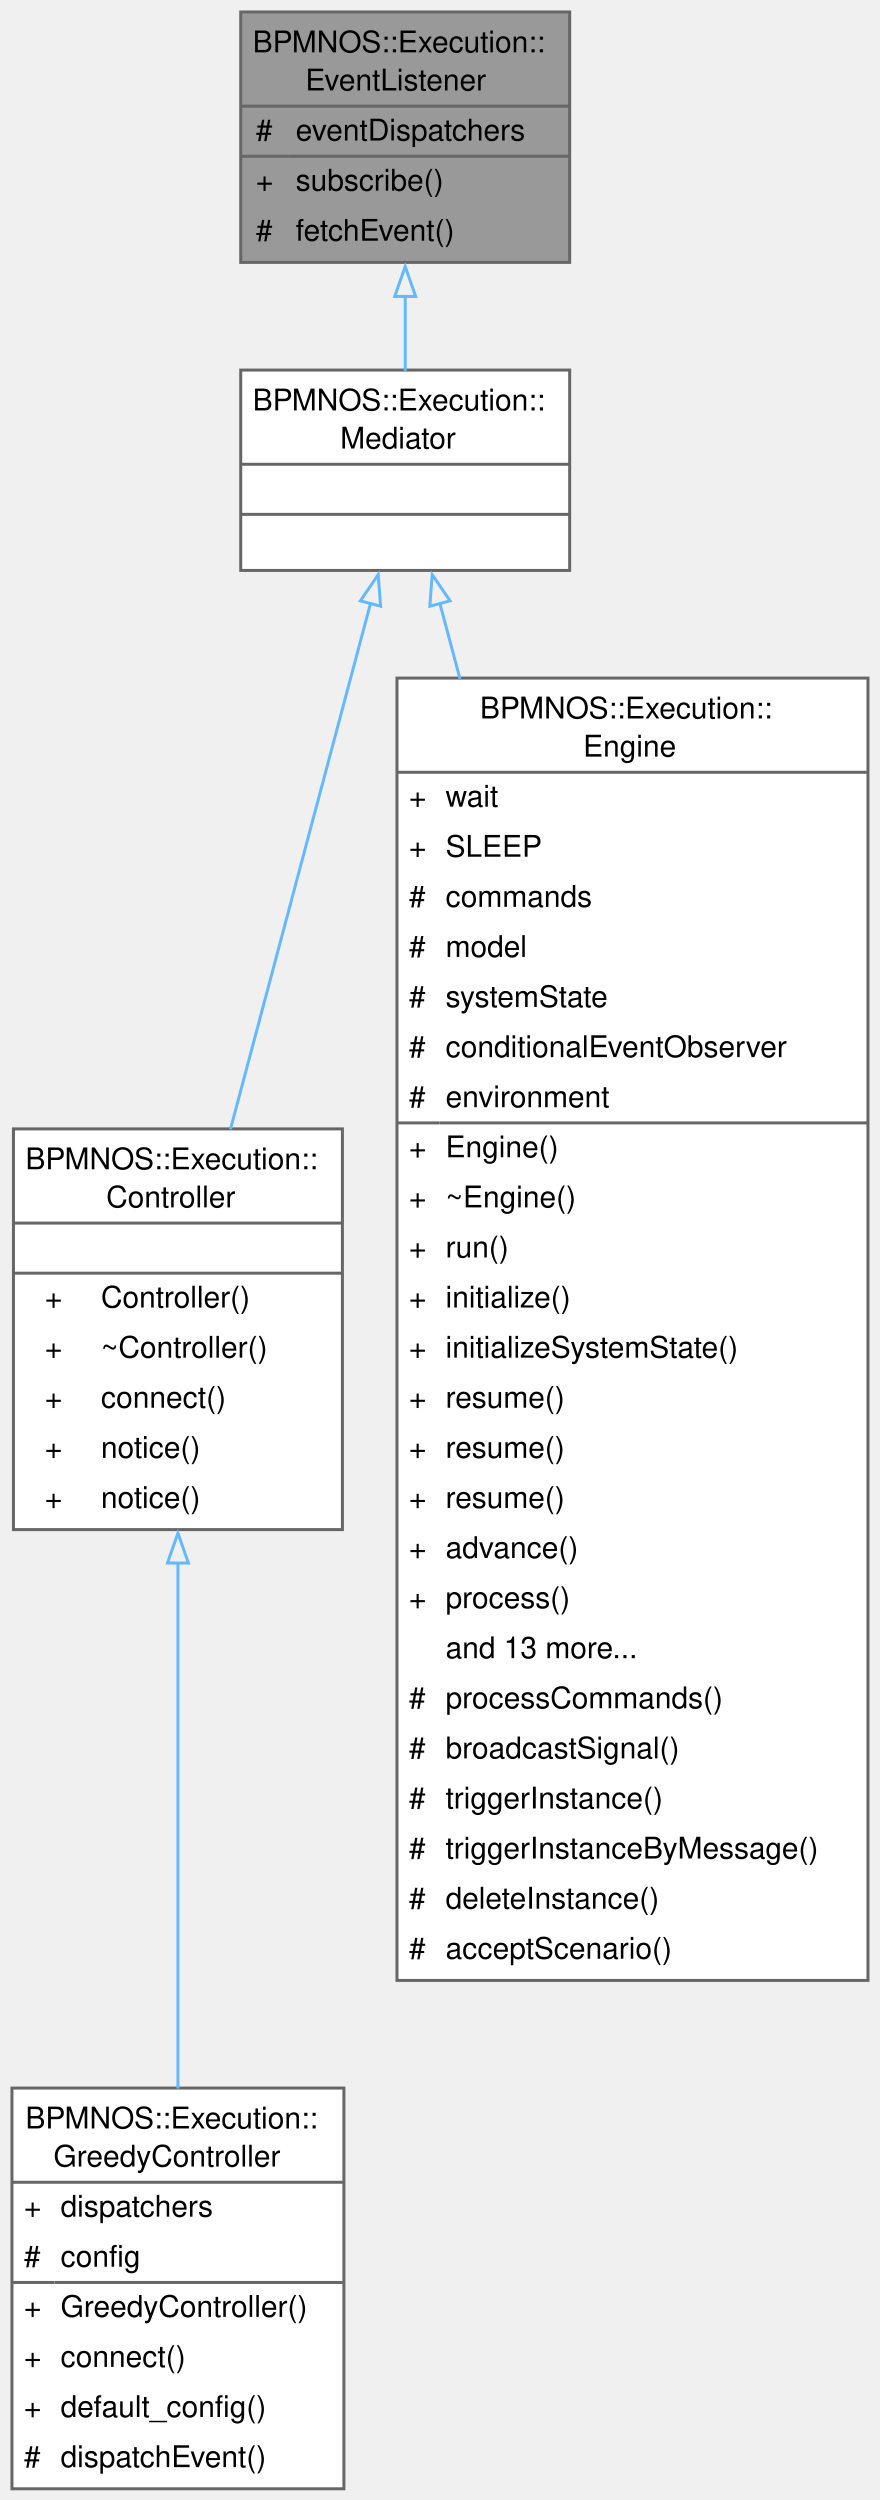
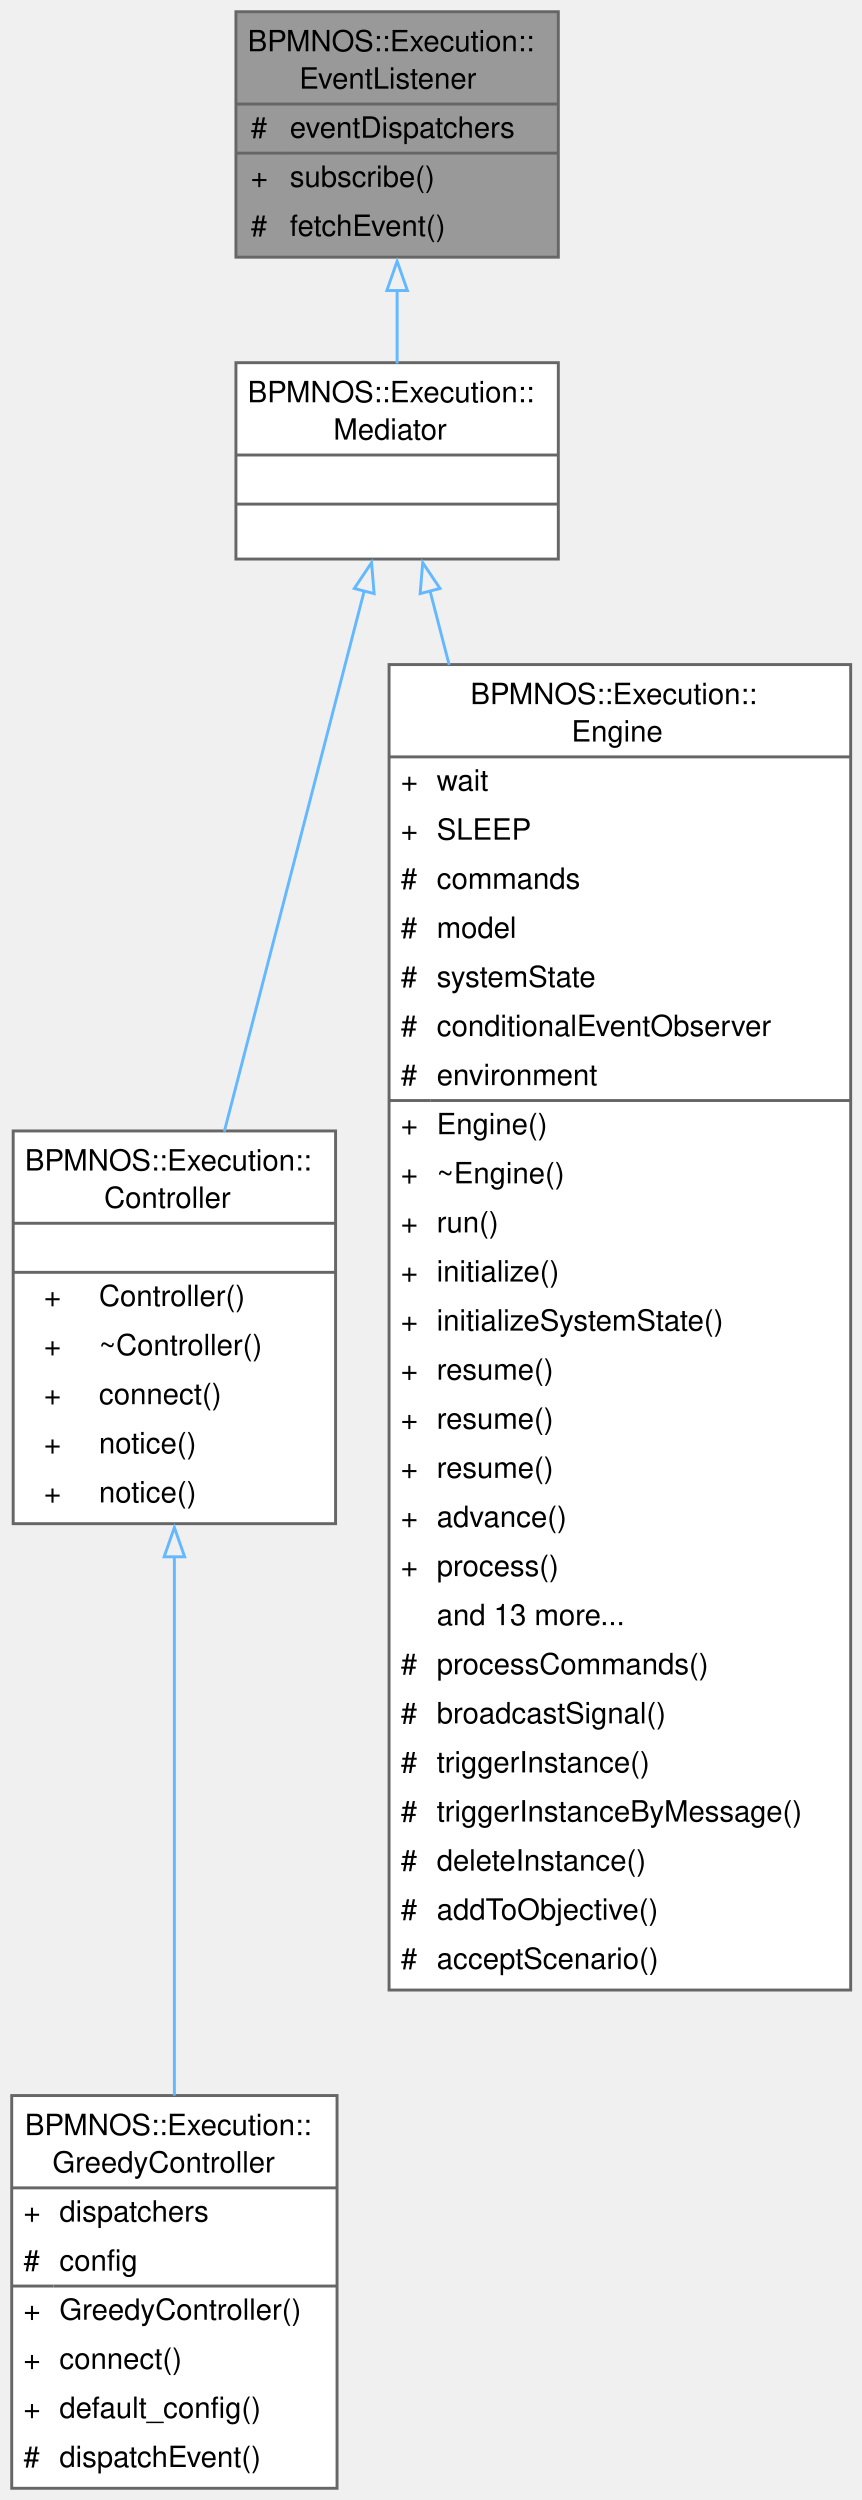
- <svg xmlns="http://www.w3.org/2000/svg" xmlns:xlink="http://www.w3.org/1999/xlink" width="294pt" height="836pt" viewBox="0.00 0.00 294.00 836.00">
-   <g id="graph0" class="graph" transform="scale(1 1) rotate(0) translate(4 832.25)">
+ <svg xmlns="http://www.w3.org/2000/svg" xmlns:xlink="http://www.w3.org/1999/xlink" width="294pt" height="853pt" viewBox="0.00 0.00 294.00 853.00">
+   <g id="graph0" class="graph" transform="scale(1 1) rotate(0) translate(4 849)">
    <g id="Node000001" class="node">
      <g id="a_Node000001">
        <a xlink:title=" ">
-           <polygon fill="#999999" stroke="none" points="186.5,-828.25 76.5,-828.25 76.5,-744.5 186.5,-744.5 186.5,-828.25" />
-           <text xml:space="preserve" text-anchor="start" x="80.5" y="-814.75" font-family="Helvetica,sans-Serif" font-size="10.00">BPMNOS::Execution::</text>
-           <text xml:space="preserve" text-anchor="start" x="98.12" y="-802" font-family="Helvetica,sans-Serif" font-size="10.00">EventListener</text>
-           <text xml:space="preserve" text-anchor="start" x="81.56" y="-785.25" font-family="Helvetica,sans-Serif" font-size="10.00">#</text>
-           <text xml:space="preserve" text-anchor="start" x="94.88" y="-785.25" font-family="Helvetica,sans-Serif" font-size="10.00">eventDispatchers</text>
-           <text xml:space="preserve" text-anchor="start" x="81.56" y="-768.5" font-family="Helvetica,sans-Serif" font-size="10.00">+</text>
-           <text xml:space="preserve" text-anchor="start" x="94.88" y="-768.5" font-family="Helvetica,sans-Serif" font-size="10.00">subscribe()</text>
-           <text xml:space="preserve" text-anchor="start" x="81.56" y="-751.75" font-family="Helvetica,sans-Serif" font-size="10.00">#</text>
-           <text xml:space="preserve" text-anchor="start" x="94.88" y="-751.75" font-family="Helvetica,sans-Serif" font-size="10.00">fetchEvent()</text>
-           <polygon fill="#666666" stroke="#666666" points="76.5,-796.75 76.5,-796.75 186.5,-796.75 186.5,-796.75 76.5,-796.75" />
-           <polygon fill="#666666" stroke="#666666" points="76.5,-780 76.5,-780 92.88,-780 92.88,-780 76.5,-780" />
-           <polygon fill="#666666" stroke="#666666" points="92.88,-780 92.88,-780 186.5,-780 186.5,-780 92.88,-780" />
-           <polygon fill="none" stroke="#666666" points="76.5,-744.5 76.5,-828.25 186.5,-828.25 186.5,-744.5 76.5,-744.5" />
+           <polygon fill="#999999" stroke="none" points="186.5,-845 76.5,-845 76.5,-761.25 186.5,-761.25 186.5,-845" />
+           <text xml:space="preserve" text-anchor="start" x="80.5" y="-831.5" font-family="Helvetica,sans-Serif" font-size="10.00">BPMNOS::Execution::</text>
+           <text xml:space="preserve" text-anchor="start" x="98.12" y="-818.75" font-family="Helvetica,sans-Serif" font-size="10.00">EventListener</text>
+           <text xml:space="preserve" text-anchor="start" x="81.56" y="-802" font-family="Helvetica,sans-Serif" font-size="10.00">#</text>
+           <text xml:space="preserve" text-anchor="start" x="94.88" y="-802" font-family="Helvetica,sans-Serif" font-size="10.00">eventDispatchers</text>
+           <text xml:space="preserve" text-anchor="start" x="81.56" y="-785.25" font-family="Helvetica,sans-Serif" font-size="10.00">+</text>
+           <text xml:space="preserve" text-anchor="start" x="94.88" y="-785.25" font-family="Helvetica,sans-Serif" font-size="10.00">subscribe()</text>
+           <text xml:space="preserve" text-anchor="start" x="81.56" y="-768.5" font-family="Helvetica,sans-Serif" font-size="10.00">#</text>
+           <text xml:space="preserve" text-anchor="start" x="94.88" y="-768.5" font-family="Helvetica,sans-Serif" font-size="10.00">fetchEvent()</text>
+           <polygon fill="#666666" stroke="#666666" points="76.5,-813.5 76.5,-813.5 186.5,-813.5 186.5,-813.5 76.5,-813.5" />
+           <polygon fill="#666666" stroke="#666666" points="76.5,-796.75 76.5,-796.75 92.88,-796.75 92.88,-796.75 76.5,-796.75" />
+           <polygon fill="#666666" stroke="#666666" points="92.88,-796.75 92.88,-796.75 186.5,-796.75 186.5,-796.75 92.88,-796.75" />
+           <polygon fill="none" stroke="#666666" points="76.5,-761.25 76.5,-845 186.5,-845 186.5,-761.25 76.5,-761.25" />
        </a>
      </g>
    </g>
    <g id="Node000002" class="node">
      <g id="a_Node000002">
        <a xlink:href="structBPMNOS_1_1Execution_1_1Mediator.html" target="_top" xlink:title="Represents an abstract base class for a class that is an event listener and notifier.">
-           <polygon fill="white" stroke="none" points="186.5,-708.5 76.5,-708.5 76.5,-641.5 186.5,-641.5 186.5,-708.5" />
-           <text xml:space="preserve" text-anchor="start" x="80.5" y="-695" font-family="Helvetica,sans-Serif" font-size="10.00">BPMNOS::Execution::</text>
-           <text xml:space="preserve" text-anchor="start" x="109.75" y="-682.25" font-family="Helvetica,sans-Serif" font-size="10.00">Mediator</text>
+           <polygon fill="white" stroke="none" points="186.5,-725.25 76.5,-725.25 76.5,-658.25 186.5,-658.25 186.5,-725.25" />
+           <text xml:space="preserve" text-anchor="start" x="80.5" y="-711.75" font-family="Helvetica,sans-Serif" font-size="10.00">BPMNOS::Execution::</text>
+           <text xml:space="preserve" text-anchor="start" x="109.75" y="-699" font-family="Helvetica,sans-Serif" font-size="10.00">Mediator</text>
+           <text xml:space="preserve" text-anchor="start" x="130" y="-682.25" font-family="Helvetica,sans-Serif" font-size="10.00"> </text>
          <text xml:space="preserve" text-anchor="start" x="130" y="-665.5" font-family="Helvetica,sans-Serif" font-size="10.00"> </text>
-           <text xml:space="preserve" text-anchor="start" x="130" y="-648.75" font-family="Helvetica,sans-Serif" font-size="10.00"> </text>
+           <polygon fill="#666666" stroke="#666666" points="76.5,-693.75 76.5,-693.75 186.5,-693.75 186.5,-693.75 76.5,-693.75" />
          <polygon fill="#666666" stroke="#666666" points="76.5,-677 76.5,-677 186.5,-677 186.5,-677 76.5,-677" />
-           <polygon fill="#666666" stroke="#666666" points="76.5,-660.25 76.5,-660.25 186.5,-660.25 186.5,-660.25 76.5,-660.25" />
-           <polygon fill="none" stroke="#666666" points="76.5,-641.5 76.5,-708.5 186.5,-708.5 186.5,-641.5 76.5,-641.5" />
+           <polygon fill="none" stroke="#666666" points="76.5,-658.25 76.5,-725.25 186.5,-725.25 186.5,-658.25 76.5,-658.25" />
        </a>
      </g>
    </g>
    <g id="edge1_Node000001_Node000002" class="edge">
      <g id="a_edge1_Node000001_Node000002">
        <a xlink:title=" ">
-           <path fill="none" stroke="#63b8ff" d="M131.5,-733.17C131.5,-724.66 131.5,-716.07 131.5,-708.22" />
-           <polygon fill="none" stroke="#63b8ff" points="128,-733.13 131.5,-743.13 135,-733.13 128,-733.13" />
+           <path fill="none" stroke="#63b8ff" d="M131.5,-749.92C131.5,-741.41 131.5,-732.82 131.5,-724.97" />
+           <polygon fill="none" stroke="#63b8ff" points="128,-749.88 131.5,-759.88 135,-749.88 128,-749.88" />
        </a>
      </g>
    </g>
    <g id="Node000003" class="node">
      <g id="a_Node000003">
        <a xlink:href="classBPMNOS_1_1Execution_1_1Controller.html" target="_top" xlink:title="Base class for an execution controller which dispatches events to the engine and listens to notificat...">
-           <polygon fill="white" stroke="none" points="110.5,-454.75 0.5,-454.75 0.5,-320.75 110.5,-320.75 110.5,-454.75" />
-           <text xml:space="preserve" text-anchor="start" x="4.5" y="-441.25" font-family="Helvetica,sans-Serif" font-size="10.00">BPMNOS::Execution::</text>
-           <text xml:space="preserve" text-anchor="start" x="31.5" y="-428.5" font-family="Helvetica,sans-Serif" font-size="10.00">Controller</text>
-           <text xml:space="preserve" text-anchor="start" x="54" y="-411.75" font-family="Helvetica,sans-Serif" font-size="10.00"> </text>
-           <text xml:space="preserve" text-anchor="start" x="11" y="-395" font-family="Helvetica,sans-Serif" font-size="10.00">+</text>
-           <text xml:space="preserve" text-anchor="start" x="29.75" y="-395" font-family="Helvetica,sans-Serif" font-size="10.00">Controller()</text>
-           <text xml:space="preserve" text-anchor="start" x="11" y="-378.25" font-family="Helvetica,sans-Serif" font-size="10.00">+</text>
-           <text xml:space="preserve" text-anchor="start" x="29.75" y="-378.25" font-family="Helvetica,sans-Serif" font-size="10.00">~Controller()</text>
-           <text xml:space="preserve" text-anchor="start" x="11" y="-361.5" font-family="Helvetica,sans-Serif" font-size="10.00">+</text>
-           <text xml:space="preserve" text-anchor="start" x="29.75" y="-361.5" font-family="Helvetica,sans-Serif" font-size="10.00">connect()</text>
-           <text xml:space="preserve" text-anchor="start" x="11" y="-344.75" font-family="Helvetica,sans-Serif" font-size="10.00">+</text>
-           <text xml:space="preserve" text-anchor="start" x="29.75" y="-344.75" font-family="Helvetica,sans-Serif" font-size="10.00">notice()</text>
-           <text xml:space="preserve" text-anchor="start" x="11" y="-328" font-family="Helvetica,sans-Serif" font-size="10.00">+</text>
-           <text xml:space="preserve" text-anchor="start" x="29.75" y="-328" font-family="Helvetica,sans-Serif" font-size="10.00">notice()</text>
-           <polygon fill="#666666" stroke="#666666" points="0.5,-423.25 0.5,-423.25 110.5,-423.25 110.5,-423.25 0.5,-423.25" />
-           <polygon fill="#666666" stroke="#666666" points="0.5,-406.5 0.5,-406.5 110.5,-406.5 110.5,-406.5 0.5,-406.5" />
-           <polygon fill="none" stroke="#666666" points="0.5,-320.75 0.5,-454.75 110.5,-454.75 110.5,-320.75 0.5,-320.75" />
+           <polygon fill="white" stroke="none" points="110.5,-463.12 0.5,-463.12 0.5,-329.12 110.5,-329.12 110.5,-463.12" />
+           <text xml:space="preserve" text-anchor="start" x="4.5" y="-449.62" font-family="Helvetica,sans-Serif" font-size="10.00">BPMNOS::Execution::</text>
+           <text xml:space="preserve" text-anchor="start" x="31.5" y="-436.88" font-family="Helvetica,sans-Serif" font-size="10.00">Controller</text>
+           <text xml:space="preserve" text-anchor="start" x="54" y="-420.12" font-family="Helvetica,sans-Serif" font-size="10.00"> </text>
+           <text xml:space="preserve" text-anchor="start" x="11" y="-403.38" font-family="Helvetica,sans-Serif" font-size="10.00">+</text>
+           <text xml:space="preserve" text-anchor="start" x="29.75" y="-403.38" font-family="Helvetica,sans-Serif" font-size="10.00">Controller()</text>
+           <text xml:space="preserve" text-anchor="start" x="11" y="-386.62" font-family="Helvetica,sans-Serif" font-size="10.00">+</text>
+           <text xml:space="preserve" text-anchor="start" x="29.75" y="-386.62" font-family="Helvetica,sans-Serif" font-size="10.00">~Controller()</text>
+           <text xml:space="preserve" text-anchor="start" x="11" y="-369.88" font-family="Helvetica,sans-Serif" font-size="10.00">+</text>
+           <text xml:space="preserve" text-anchor="start" x="29.75" y="-369.88" font-family="Helvetica,sans-Serif" font-size="10.00">connect()</text>
+           <text xml:space="preserve" text-anchor="start" x="11" y="-353.12" font-family="Helvetica,sans-Serif" font-size="10.00">+</text>
+           <text xml:space="preserve" text-anchor="start" x="29.75" y="-353.12" font-family="Helvetica,sans-Serif" font-size="10.00">notice()</text>
+           <text xml:space="preserve" text-anchor="start" x="11" y="-336.38" font-family="Helvetica,sans-Serif" font-size="10.00">+</text>
+           <text xml:space="preserve" text-anchor="start" x="29.75" y="-336.38" font-family="Helvetica,sans-Serif" font-size="10.00">notice()</text>
+           <polygon fill="#666666" stroke="#666666" points="0.5,-431.62 0.5,-431.62 110.5,-431.62 110.5,-431.62 0.5,-431.62" />
+           <polygon fill="#666666" stroke="#666666" points="0.5,-414.88 0.5,-414.88 110.5,-414.88 110.5,-414.88 0.5,-414.88" />
+           <polygon fill="none" stroke="#666666" points="0.5,-329.12 0.5,-463.12 110.5,-463.12 110.5,-329.12 0.5,-329.12" />
        </a>
      </g>
    </g>
    <g id="edge2_Node000002_Node000003" class="edge">
      <g id="a_edge2_Node000002_Node000003">
        <a xlink:title=" ">
-           <path fill="none" stroke="#63b8ff" d="M119.93,-630.58C107.46,-583.77 87.46,-508.7 73.05,-454.61" />
-           <polygon fill="none" stroke="#63b8ff" points="116.51,-631.33 122.47,-640.09 123.27,-629.53 116.51,-631.33" />
+           <path fill="none" stroke="#63b8ff" d="M120.28,-647.4C107.68,-598.73 87.1,-519.21 72.52,-462.88" />
+           <polygon fill="none" stroke="#63b8ff" points="116.88,-648.22 122.77,-657.02 123.65,-646.46 116.88,-648.22" />
        </a>
      </g>
    </g>
    <g id="Node000005" class="node">
      <g id="a_Node000005">
        <a xlink:href="classBPMNOS_1_1Execution_1_1Engine.html" target="_top" xlink:title=" ">
-           <polygon fill="white" stroke="none" points="286.25,-605.5 128.75,-605.5 128.75,-170 286.25,-170 286.25,-605.5" />
-           <text xml:space="preserve" text-anchor="start" x="156.5" y="-592" font-family="Helvetica,sans-Serif" font-size="10.00">BPMNOS::Execution::</text>
-           <text xml:space="preserve" text-anchor="start" x="191" y="-579.25" font-family="Helvetica,sans-Serif" font-size="10.00">Engine</text>
+           <polygon fill="white" stroke="none" points="286.25,-622.25 128.75,-622.25 128.75,-170 286.25,-170 286.25,-622.25" />
+           <text xml:space="preserve" text-anchor="start" x="156.5" y="-608.75" font-family="Helvetica,sans-Serif" font-size="10.00">BPMNOS::Execution::</text>
+           <text xml:space="preserve" text-anchor="start" x="191" y="-596" font-family="Helvetica,sans-Serif" font-size="10.00">Engine</text>
+           <text xml:space="preserve" text-anchor="start" x="132.75" y="-579.25" font-family="Helvetica,sans-Serif" font-size="10.00">+</text>
+           <text xml:space="preserve" text-anchor="start" x="145" y="-579.25" font-family="Helvetica,sans-Serif" font-size="10.00">wait</text>
          <text xml:space="preserve" text-anchor="start" x="132.75" y="-562.5" font-family="Helvetica,sans-Serif" font-size="10.00">+</text>
-           <text xml:space="preserve" text-anchor="start" x="145" y="-562.5" font-family="Helvetica,sans-Serif" font-size="10.00">wait</text>
-           <text xml:space="preserve" text-anchor="start" x="132.75" y="-545.75" font-family="Helvetica,sans-Serif" font-size="10.00">+</text>
-           <text xml:space="preserve" text-anchor="start" x="145" y="-545.75" font-family="Helvetica,sans-Serif" font-size="10.00">SLEEP</text>
+           <text xml:space="preserve" text-anchor="start" x="145" y="-562.5" font-family="Helvetica,sans-Serif" font-size="10.00">SLEEP</text>
+           <text xml:space="preserve" text-anchor="start" x="132.75" y="-545.75" font-family="Helvetica,sans-Serif" font-size="10.00">#</text>
+           <text xml:space="preserve" text-anchor="start" x="145" y="-545.75" font-family="Helvetica,sans-Serif" font-size="10.00">commands</text>
          <text xml:space="preserve" text-anchor="start" x="132.75" y="-529" font-family="Helvetica,sans-Serif" font-size="10.00">#</text>
-           <text xml:space="preserve" text-anchor="start" x="145" y="-529" font-family="Helvetica,sans-Serif" font-size="10.00">commands</text>
+           <text xml:space="preserve" text-anchor="start" x="145" y="-529" font-family="Helvetica,sans-Serif" font-size="10.00">model</text>
          <text xml:space="preserve" text-anchor="start" x="132.75" y="-512.25" font-family="Helvetica,sans-Serif" font-size="10.00">#</text>
-           <text xml:space="preserve" text-anchor="start" x="145" y="-512.25" font-family="Helvetica,sans-Serif" font-size="10.00">model</text>
+           <text xml:space="preserve" text-anchor="start" x="145" y="-512.25" font-family="Helvetica,sans-Serif" font-size="10.00">systemState</text>
          <text xml:space="preserve" text-anchor="start" x="132.75" y="-495.5" font-family="Helvetica,sans-Serif" font-size="10.00">#</text>
-           <text xml:space="preserve" text-anchor="start" x="145" y="-495.5" font-family="Helvetica,sans-Serif" font-size="10.00">systemState</text>
+           <text xml:space="preserve" text-anchor="start" x="145" y="-495.5" font-family="Helvetica,sans-Serif" font-size="10.00">conditionalEventObserver</text>
          <text xml:space="preserve" text-anchor="start" x="132.75" y="-478.75" font-family="Helvetica,sans-Serif" font-size="10.00">#</text>
-           <text xml:space="preserve" text-anchor="start" x="145" y="-478.75" font-family="Helvetica,sans-Serif" font-size="10.00">conditionalEventObserver</text>
-           <text xml:space="preserve" text-anchor="start" x="132.75" y="-462" font-family="Helvetica,sans-Serif" font-size="10.00">#</text>
-           <text xml:space="preserve" text-anchor="start" x="145" y="-462" font-family="Helvetica,sans-Serif" font-size="10.00">environment</text>
+           <text xml:space="preserve" text-anchor="start" x="145" y="-478.75" font-family="Helvetica,sans-Serif" font-size="10.00">environment</text>
+           <text xml:space="preserve" text-anchor="start" x="132.75" y="-462" font-family="Helvetica,sans-Serif" font-size="10.00">+</text>
+           <text xml:space="preserve" text-anchor="start" x="145" y="-462" font-family="Helvetica,sans-Serif" font-size="10.00">Engine()</text>
          <text xml:space="preserve" text-anchor="start" x="132.75" y="-445.25" font-family="Helvetica,sans-Serif" font-size="10.00">+</text>
-           <text xml:space="preserve" text-anchor="start" x="145" y="-445.25" font-family="Helvetica,sans-Serif" font-size="10.00">Engine()</text>
+           <text xml:space="preserve" text-anchor="start" x="145" y="-445.25" font-family="Helvetica,sans-Serif" font-size="10.00">~Engine()</text>
          <text xml:space="preserve" text-anchor="start" x="132.75" y="-428.5" font-family="Helvetica,sans-Serif" font-size="10.00">+</text>
-           <text xml:space="preserve" text-anchor="start" x="145" y="-428.5" font-family="Helvetica,sans-Serif" font-size="10.00">~Engine()</text>
+           <text xml:space="preserve" text-anchor="start" x="145" y="-428.5" font-family="Helvetica,sans-Serif" font-size="10.00">run()</text>
          <text xml:space="preserve" text-anchor="start" x="132.75" y="-411.75" font-family="Helvetica,sans-Serif" font-size="10.00">+</text>
-           <text xml:space="preserve" text-anchor="start" x="145" y="-411.75" font-family="Helvetica,sans-Serif" font-size="10.00">run()</text>
+           <text xml:space="preserve" text-anchor="start" x="145" y="-411.75" font-family="Helvetica,sans-Serif" font-size="10.00">initialize()</text>
          <text xml:space="preserve" text-anchor="start" x="132.75" y="-395" font-family="Helvetica,sans-Serif" font-size="10.00">+</text>
-           <text xml:space="preserve" text-anchor="start" x="145" y="-395" font-family="Helvetica,sans-Serif" font-size="10.00">initialize()</text>
+           <text xml:space="preserve" text-anchor="start" x="145" y="-395" font-family="Helvetica,sans-Serif" font-size="10.00">initializeSystemState()</text>
          <text xml:space="preserve" text-anchor="start" x="132.75" y="-378.25" font-family="Helvetica,sans-Serif" font-size="10.00">+</text>
-           <text xml:space="preserve" text-anchor="start" x="145" y="-378.25" font-family="Helvetica,sans-Serif" font-size="10.00">initializeSystemState()</text>
+           <text xml:space="preserve" text-anchor="start" x="145" y="-378.25" font-family="Helvetica,sans-Serif" font-size="10.00">resume()</text>
          <text xml:space="preserve" text-anchor="start" x="132.75" y="-361.5" font-family="Helvetica,sans-Serif" font-size="10.00">+</text>
          <text xml:space="preserve" text-anchor="start" x="145" y="-361.5" font-family="Helvetica,sans-Serif" font-size="10.00">resume()</text>
          <text xml:space="preserve" text-anchor="start" x="132.75" y="-344.75" font-family="Helvetica,sans-Serif" font-size="10.00">+</text>
          <text xml:space="preserve" text-anchor="start" x="145" y="-344.75" font-family="Helvetica,sans-Serif" font-size="10.00">resume()</text>
          <text xml:space="preserve" text-anchor="start" x="132.75" y="-328" font-family="Helvetica,sans-Serif" font-size="10.00">+</text>
-           <text xml:space="preserve" text-anchor="start" x="145" y="-328" font-family="Helvetica,sans-Serif" font-size="10.00">resume()</text>
+           <text xml:space="preserve" text-anchor="start" x="145" y="-328" font-family="Helvetica,sans-Serif" font-size="10.00">advance()</text>
          <text xml:space="preserve" text-anchor="start" x="132.75" y="-311.25" font-family="Helvetica,sans-Serif" font-size="10.00">+</text>
-           <text xml:space="preserve" text-anchor="start" x="145" y="-311.25" font-family="Helvetica,sans-Serif" font-size="10.00">advance()</text>
-           <text xml:space="preserve" text-anchor="start" x="132.75" y="-294.5" font-family="Helvetica,sans-Serif" font-size="10.00">+</text>
-           <text xml:space="preserve" text-anchor="start" x="145" y="-294.5" font-family="Helvetica,sans-Serif" font-size="10.00">process()</text>
-           <text xml:space="preserve" text-anchor="start" x="145" y="-277.75" font-family="Helvetica,sans-Serif" font-size="10.00">and 13 more...</text>
+           <text xml:space="preserve" text-anchor="start" x="145" y="-311.25" font-family="Helvetica,sans-Serif" font-size="10.00">process()</text>
+           <text xml:space="preserve" text-anchor="start" x="145" y="-294.5" font-family="Helvetica,sans-Serif" font-size="10.00">and 13 more...</text>
+           <text xml:space="preserve" text-anchor="start" x="132.75" y="-277.75" font-family="Helvetica,sans-Serif" font-size="10.00">#</text>
+           <text xml:space="preserve" text-anchor="start" x="145" y="-277.75" font-family="Helvetica,sans-Serif" font-size="10.00">processCommands()</text>
          <text xml:space="preserve" text-anchor="start" x="132.75" y="-261" font-family="Helvetica,sans-Serif" font-size="10.00">#</text>
-           <text xml:space="preserve" text-anchor="start" x="145" y="-261" font-family="Helvetica,sans-Serif" font-size="10.00">processCommands()</text>
+           <text xml:space="preserve" text-anchor="start" x="145" y="-261" font-family="Helvetica,sans-Serif" font-size="10.00">broadcastSignal()</text>
          <text xml:space="preserve" text-anchor="start" x="132.75" y="-244.25" font-family="Helvetica,sans-Serif" font-size="10.00">#</text>
-           <text xml:space="preserve" text-anchor="start" x="145" y="-244.25" font-family="Helvetica,sans-Serif" font-size="10.00">broadcastSignal()</text>
+           <text xml:space="preserve" text-anchor="start" x="145" y="-244.25" font-family="Helvetica,sans-Serif" font-size="10.00">triggerInstance()</text>
          <text xml:space="preserve" text-anchor="start" x="132.75" y="-227.5" font-family="Helvetica,sans-Serif" font-size="10.00">#</text>
-           <text xml:space="preserve" text-anchor="start" x="145" y="-227.5" font-family="Helvetica,sans-Serif" font-size="10.00">triggerInstance()</text>
+           <text xml:space="preserve" text-anchor="start" x="145" y="-227.5" font-family="Helvetica,sans-Serif" font-size="10.00">triggerInstanceByMessage()</text>
          <text xml:space="preserve" text-anchor="start" x="132.75" y="-210.75" font-family="Helvetica,sans-Serif" font-size="10.00">#</text>
-           <text xml:space="preserve" text-anchor="start" x="145" y="-210.75" font-family="Helvetica,sans-Serif" font-size="10.00">triggerInstanceByMessage()</text>
+           <text xml:space="preserve" text-anchor="start" x="145" y="-210.75" font-family="Helvetica,sans-Serif" font-size="10.00">deleteInstance()</text>
          <text xml:space="preserve" text-anchor="start" x="132.75" y="-194" font-family="Helvetica,sans-Serif" font-size="10.00">#</text>
-           <text xml:space="preserve" text-anchor="start" x="145" y="-194" font-family="Helvetica,sans-Serif" font-size="10.00">deleteInstance()</text>
+           <text xml:space="preserve" text-anchor="start" x="145" y="-194" font-family="Helvetica,sans-Serif" font-size="10.00">addToObjective()</text>
          <text xml:space="preserve" text-anchor="start" x="132.75" y="-177.25" font-family="Helvetica,sans-Serif" font-size="10.00">#</text>
          <text xml:space="preserve" text-anchor="start" x="145" y="-177.25" font-family="Helvetica,sans-Serif" font-size="10.00">acceptScenario()</text>
-           <polygon fill="#666666" stroke="#666666" points="128.75,-574 128.75,-574 286.25,-574 286.25,-574 128.75,-574" />
-           <polygon fill="#666666" stroke="#666666" points="128.75,-456.75 128.75,-456.75 143,-456.75 143,-456.75 128.75,-456.75" />
-           <polygon fill="#666666" stroke="#666666" points="143,-456.75 143,-456.75 286.25,-456.75 286.25,-456.75 143,-456.75" />
-           <polygon fill="none" stroke="#666666" points="128.75,-170 128.75,-605.5 286.25,-605.5 286.25,-170 128.75,-170" />
+           <polygon fill="#666666" stroke="#666666" points="128.75,-590.75 128.75,-590.75 286.25,-590.75 286.25,-590.75 128.75,-590.75" />
+           <polygon fill="#666666" stroke="#666666" points="128.75,-473.5 128.75,-473.5 143,-473.5 143,-473.5 128.75,-473.5" />
+           <polygon fill="#666666" stroke="#666666" points="143,-473.5 143,-473.5 286.25,-473.5 286.25,-473.5 143,-473.5" />
+           <polygon fill="none" stroke="#666666" points="128.75,-170 128.75,-622.25 286.25,-622.25 286.25,-170 128.75,-170" />
        </a>
      </g>
    </g>
    <g id="edge4_Node000002_Node000005" class="edge">
      <g id="a_edge4_Node000002_Node000005">
        <a xlink:title=" ">
-           <path fill="none" stroke="#63b8ff" d="M143.1,-630.46C145.16,-622.75 147.41,-614.27 149.82,-605.25" />
-           <polygon fill="none" stroke="#63b8ff" points="139.73,-629.53 140.53,-640.09 146.49,-631.33 139.73,-629.53" />
+           <path fill="none" stroke="#63b8ff" d="M142.72,-647.4C144.72,-639.69 146.91,-631.2 149.26,-622.15" />
+           <polygon fill="none" stroke="#63b8ff" points="139.35,-646.46 140.23,-657.02 146.12,-648.22 139.35,-646.46" />
        </a>
      </g>
    </g>
    <g id="Node000004" class="node">
      <g id="a_Node000004">
        <a xlink:href="classBPMNOS_1_1Execution_1_1GreedyController.html" target="_top" xlink:title="A controller dispatching the first feasible decision in priority order.">
          <polygon fill="white" stroke="none" points="111,-134 0,-134 0,0 111,0 111,-134" />
          <text xml:space="preserve" text-anchor="start" x="4.5" y="-120.5" font-family="Helvetica,sans-Serif" font-size="10.00">BPMNOS::Execution::</text>
          <text xml:space="preserve" text-anchor="start" x="13.88" y="-107.75" font-family="Helvetica,sans-Serif" font-size="10.00">GreedyController</text>
          <text xml:space="preserve" text-anchor="start" x="4" y="-91" font-family="Helvetica,sans-Serif" font-size="10.00">+</text>
          <text xml:space="preserve" text-anchor="start" x="16.25" y="-91" font-family="Helvetica,sans-Serif" font-size="10.00">dispatchers</text>
          <text xml:space="preserve" text-anchor="start" x="4" y="-74.25" font-family="Helvetica,sans-Serif" font-size="10.00">#</text>
          <text xml:space="preserve" text-anchor="start" x="16.25" y="-74.25" font-family="Helvetica,sans-Serif" font-size="10.00">config</text>
          <text xml:space="preserve" text-anchor="start" x="4" y="-57.5" font-family="Helvetica,sans-Serif" font-size="10.00">+</text>
          <text xml:space="preserve" text-anchor="start" x="16.25" y="-57.5" font-family="Helvetica,sans-Serif" font-size="10.00">GreedyController()</text>
          <text xml:space="preserve" text-anchor="start" x="4" y="-40.75" font-family="Helvetica,sans-Serif" font-size="10.00">+</text>
          <text xml:space="preserve" text-anchor="start" x="16.25" y="-40.75" font-family="Helvetica,sans-Serif" font-size="10.00">connect()</text>
          <text xml:space="preserve" text-anchor="start" x="4" y="-24" font-family="Helvetica,sans-Serif" font-size="10.00">+</text>
          <text xml:space="preserve" text-anchor="start" x="16.25" y="-24" font-family="Helvetica,sans-Serif" font-size="10.00">default_config()</text>
          <text xml:space="preserve" text-anchor="start" x="4" y="-7.25" font-family="Helvetica,sans-Serif" font-size="10.00">#</text>
          <text xml:space="preserve" text-anchor="start" x="16.25" y="-7.25" font-family="Helvetica,sans-Serif" font-size="10.00">dispatchEvent()</text>
          <polygon fill="#666666" stroke="#666666" points="0,-102.5 0,-102.5 111,-102.5 111,-102.5 0,-102.5" />
          <polygon fill="#666666" stroke="#666666" points="0,-69 0,-69 14.25,-69 14.25,-69 0,-69" />
          <polygon fill="#666666" stroke="#666666" points="14.25,-69 14.25,-69 111,-69 111,-69 14.25,-69" />
          <polygon fill="none" stroke="#666666" points="0,0 0,-134 111,-134 111,0 0,0" />
        </a>
      </g>
    </g>
    <g id="edge3_Node000003_Node000004" class="edge">
      <g id="a_edge3_Node000003_Node000004">
        <a xlink:title=" ">
-           <path fill="none" stroke="#63b8ff" d="M55.5,-309.89C55.5,-256.11 55.5,-185.02 55.5,-133.85" />
-           <polygon fill="none" stroke="#63b8ff" points="52,-309.58 55.5,-319.58 59,-309.58 52,-309.58" />
+           <path fill="none" stroke="#63b8ff" d="M55.5,-318.04C55.5,-262.08 55.5,-187.18 55.5,-133.98" />
+           <polygon fill="none" stroke="#63b8ff" points="52,-317.81 55.5,-327.81 59,-317.81 52,-317.81" />
        </a>
      </g>
    </g>
  </g>
</svg>
